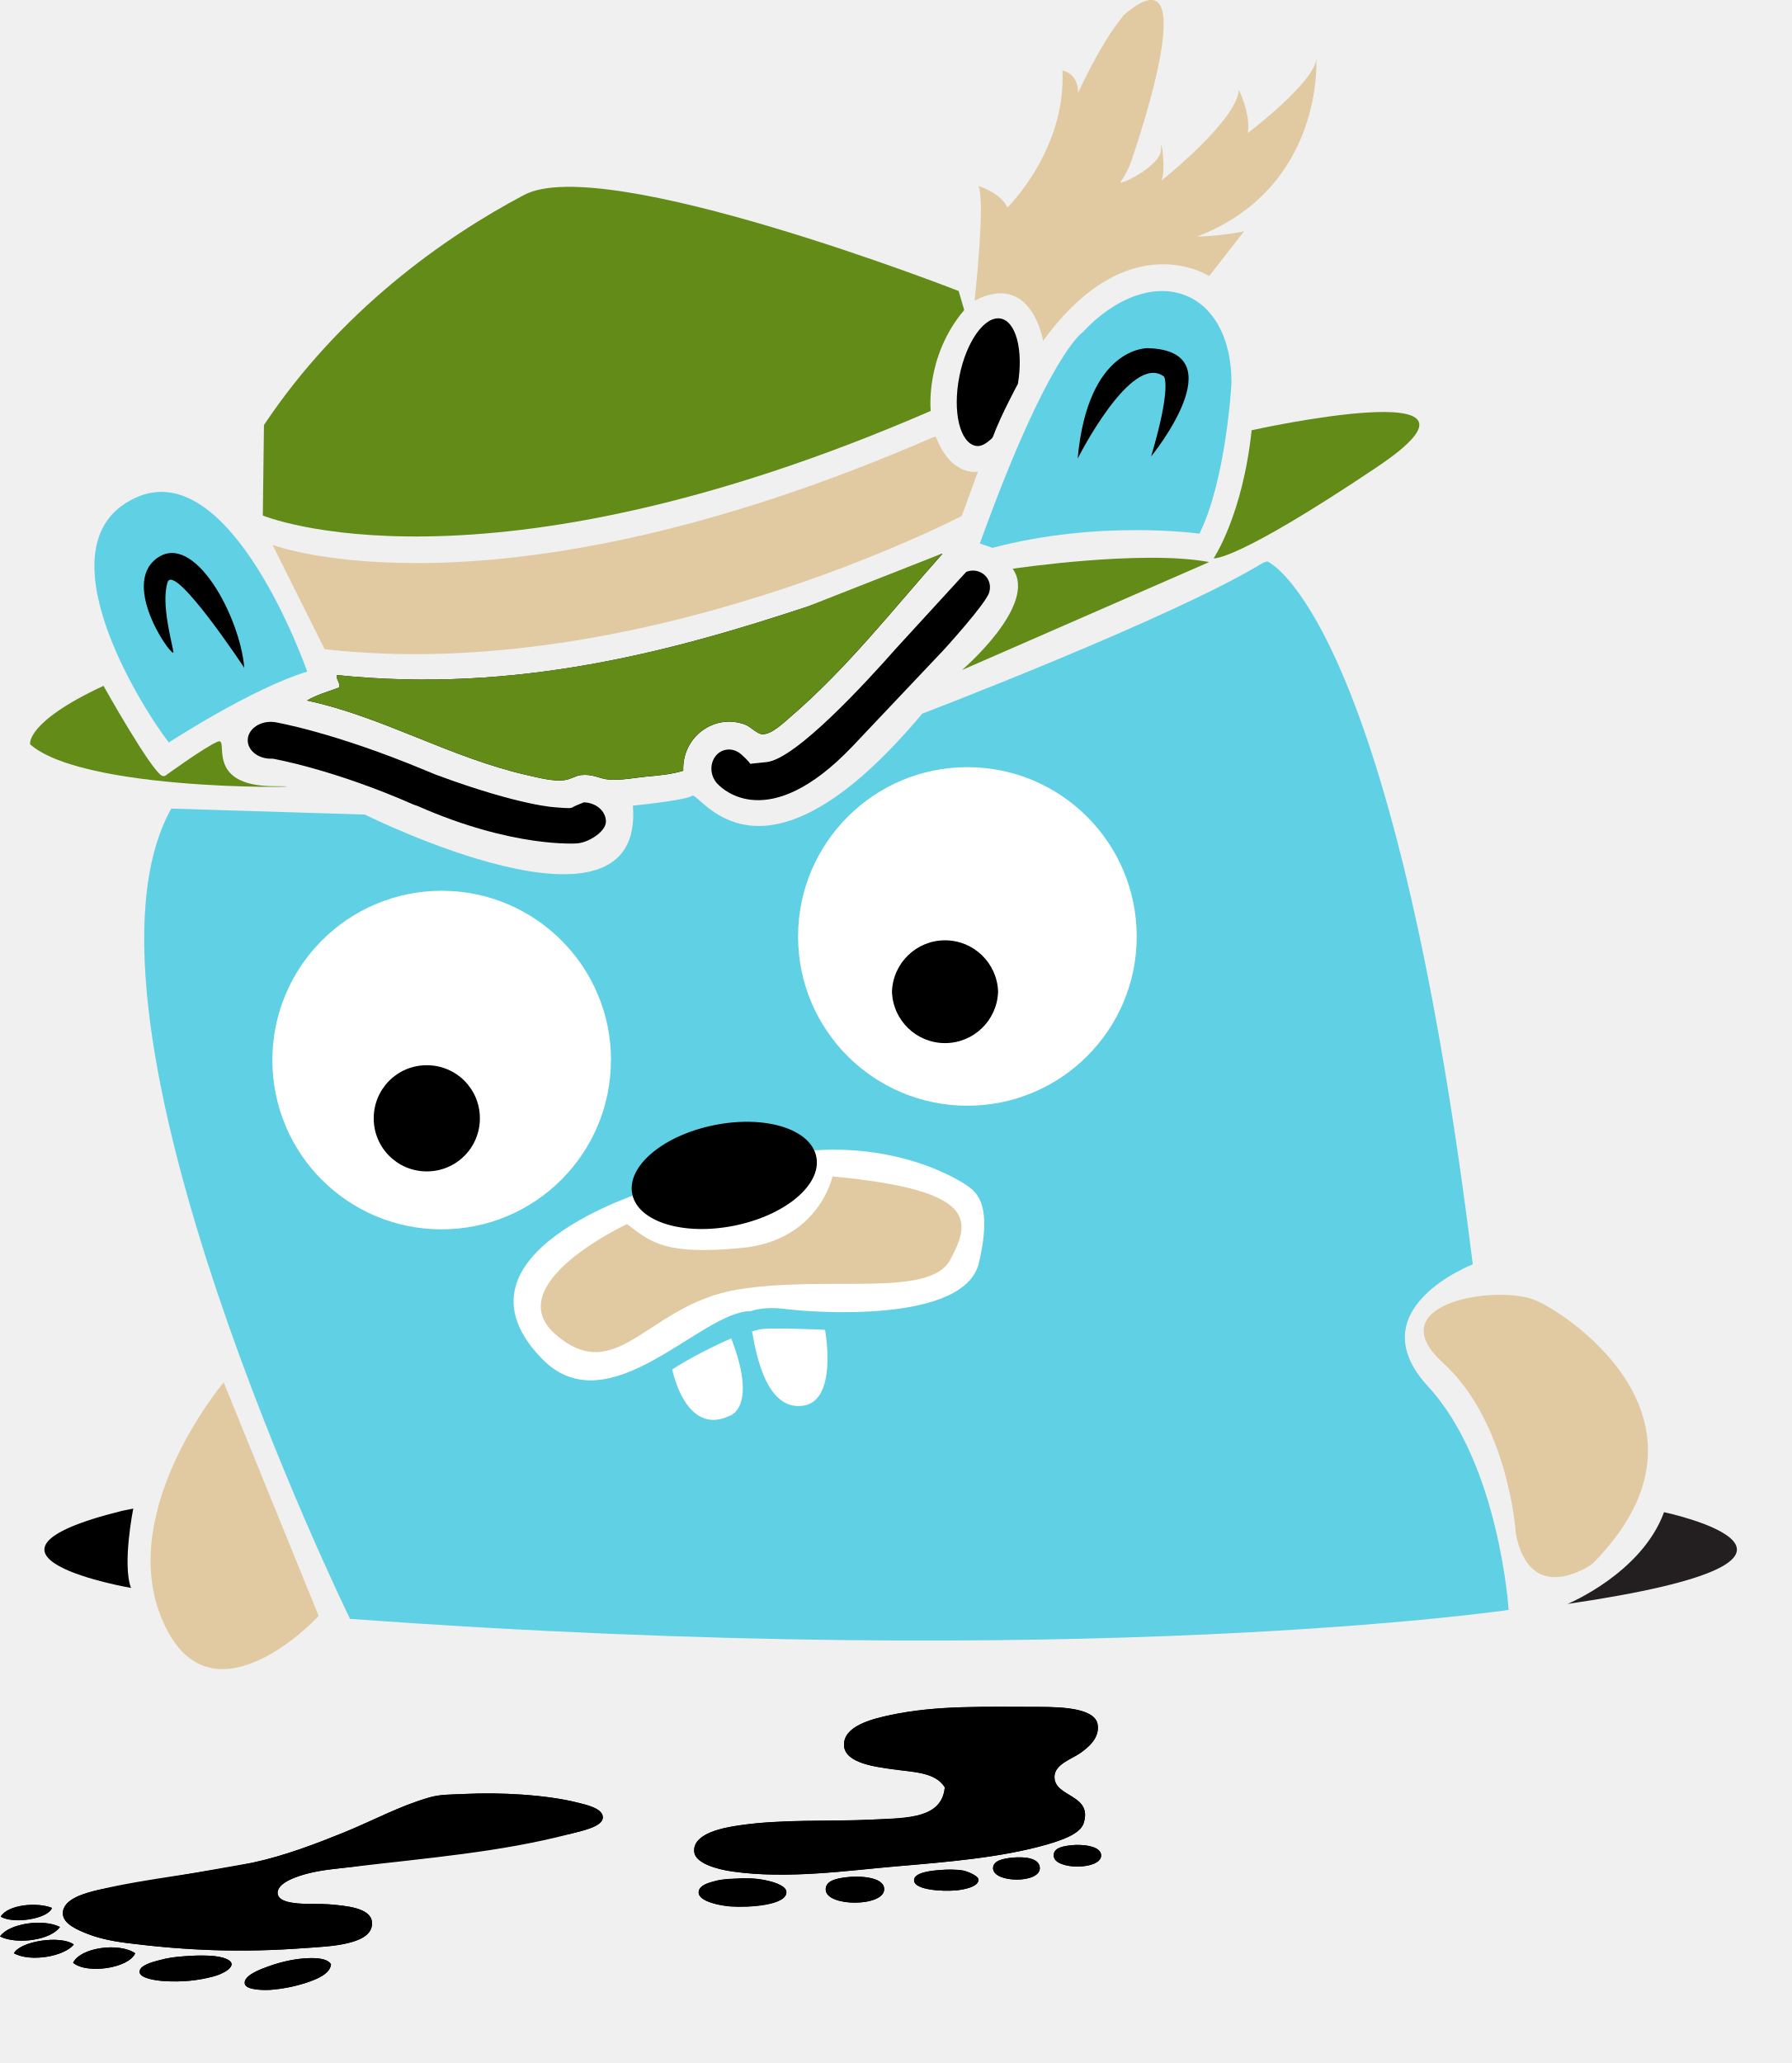
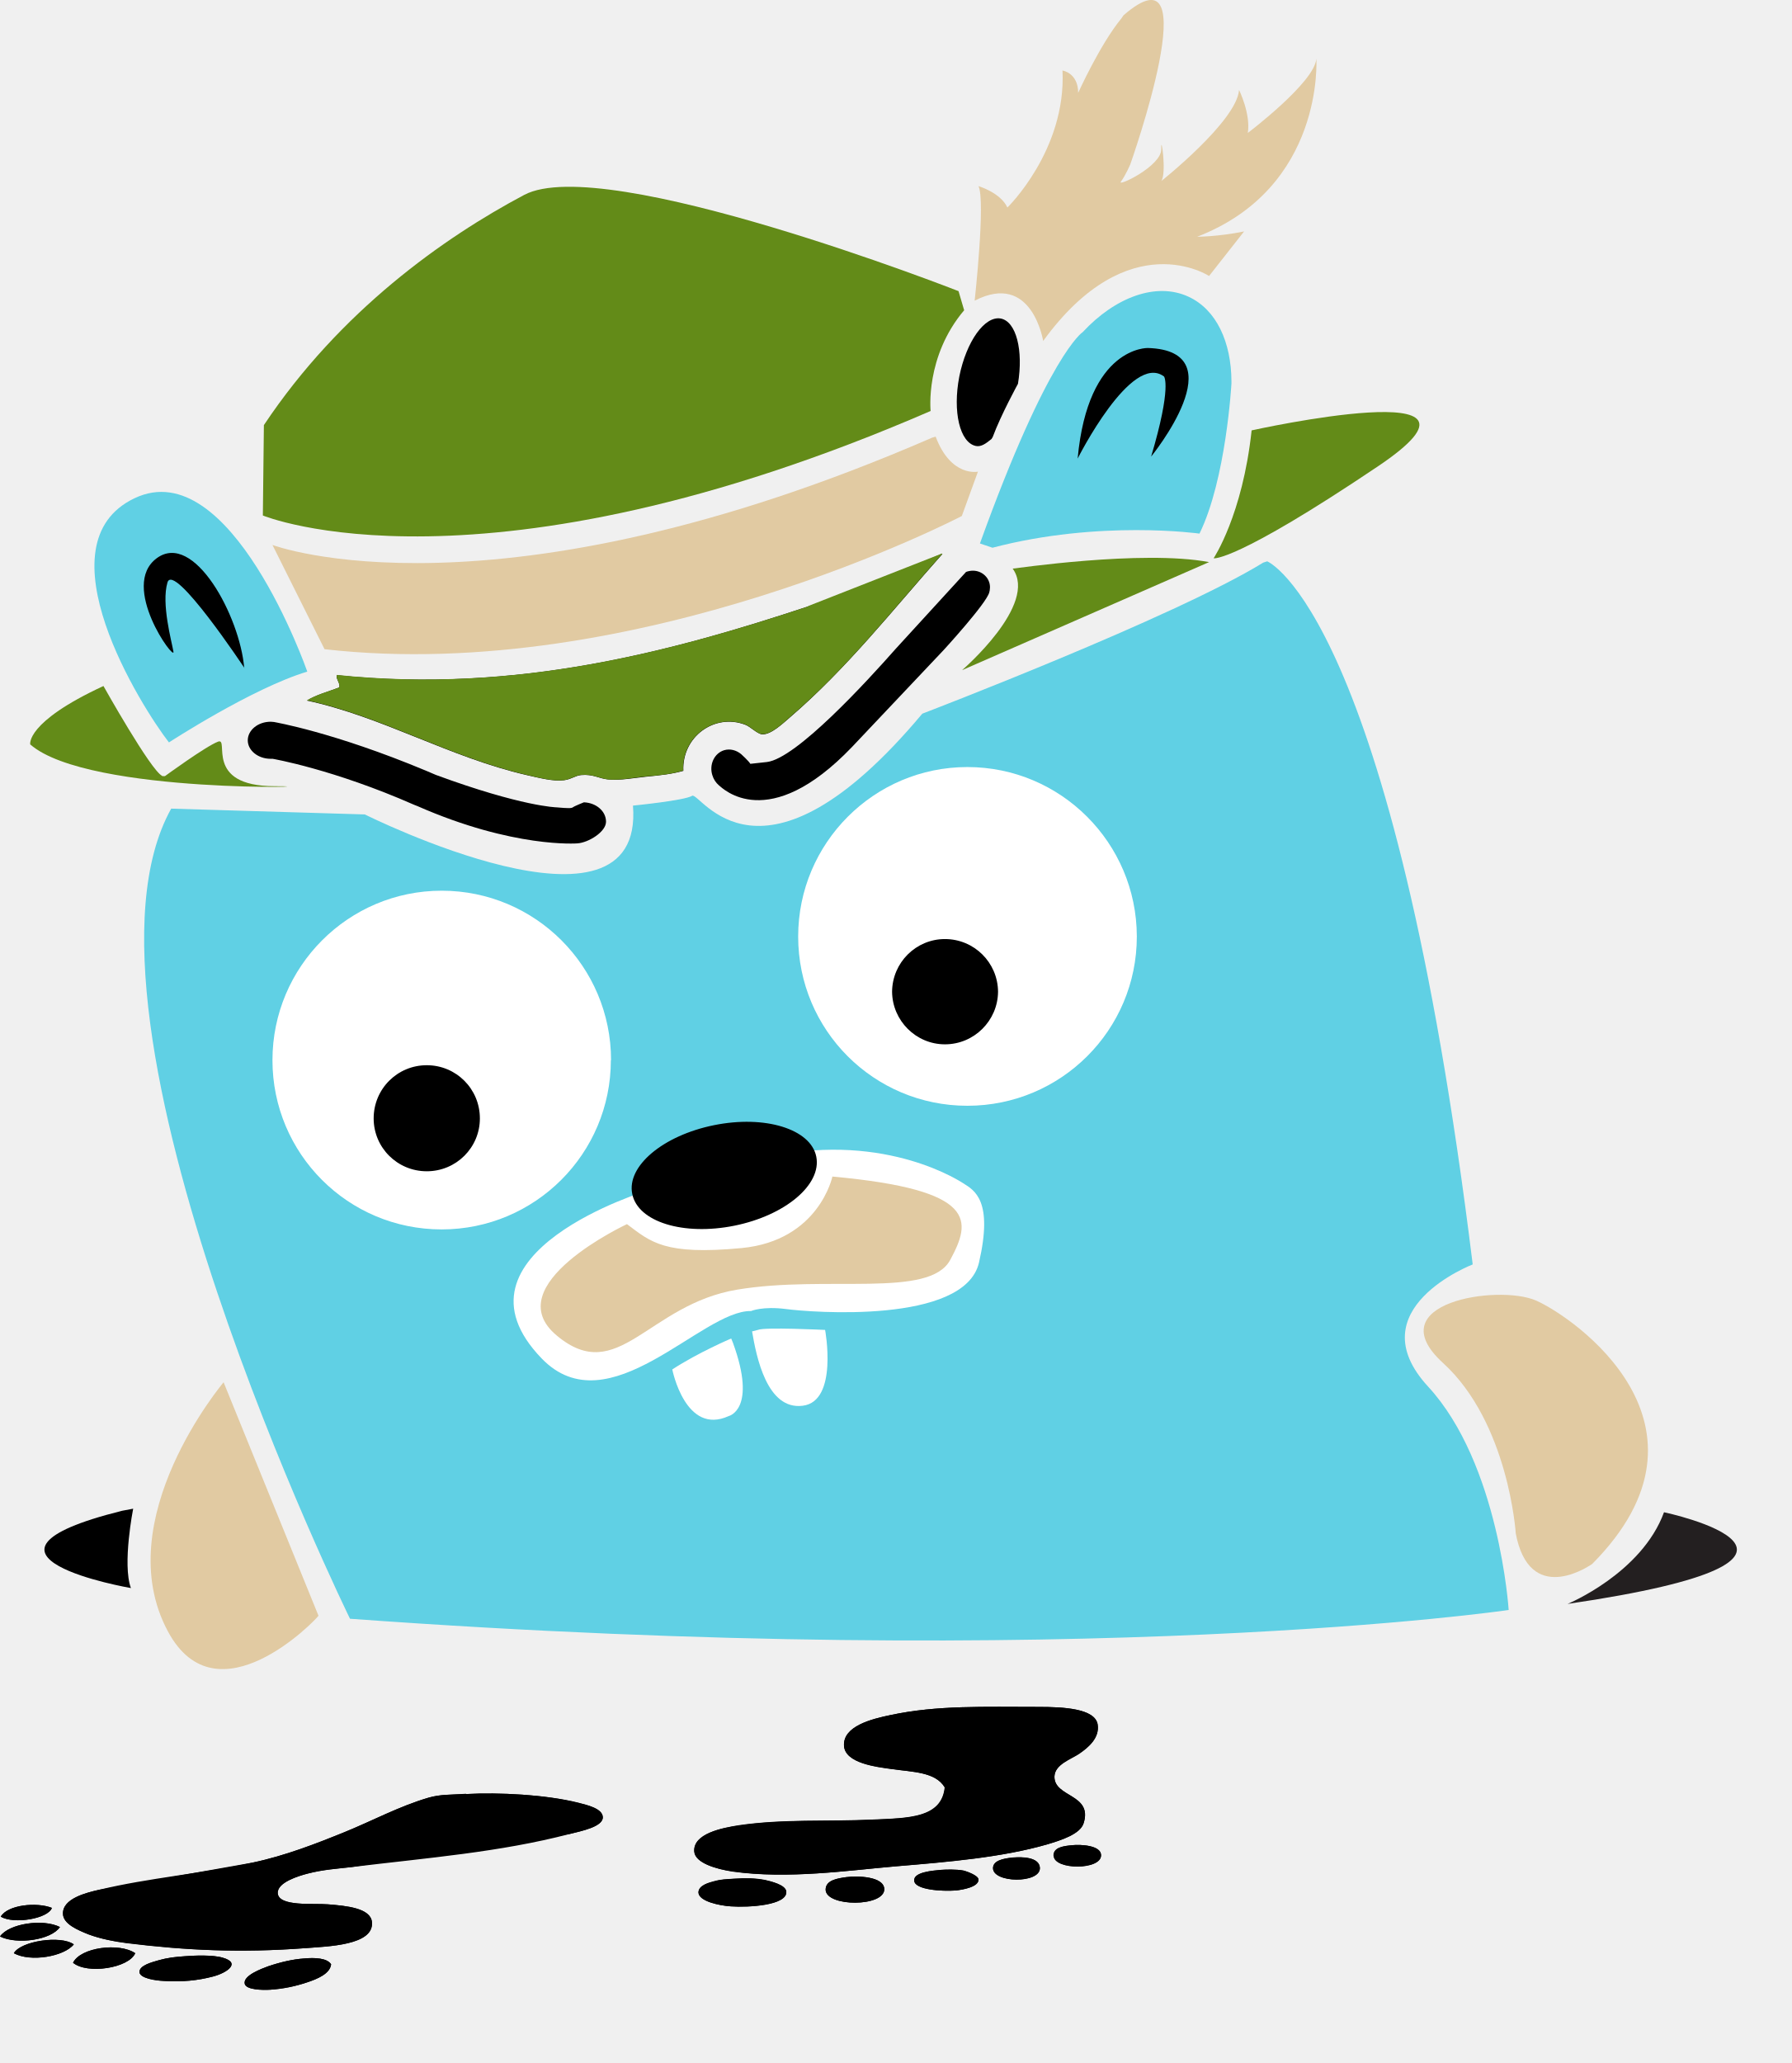
- <svg xmlns="http://www.w3.org/2000/svg" width="33" height="38" stroke="none" stroke-linecap="round" stroke-linejoin="round" fill="#fff" fill-rule="evenodd">
-   <path d="M23.347 10.34s2.305.933 3.786 12.949c0 0-2.138.823-.823 2.25s1.484 4.115 1.484 4.115-7.792 1.152-21.345.165c0 0-5.432-11.084-3.294-14.925l3.567.11s5.158 2.579 4.938-.164c0 0 .95-.094 1.093-.181s1.254 2.046 4.237-1.513c0 0 4.64-1.773 6.283-2.782zM5.659 12.368S4.256 8.335 2.481 9.176s.129 3.856.629 4.501c0 0 1.532-.999 2.549-1.306z" fill="#60d0e4" fill-rule="nonzero" />
-   <path d="M17.406 32.923c-.175-.284-.583-.278-.983-.336-.262-.039-.857-.103-.873-.431-.022-.358.505-.49.862-.566.854-.18 1.705-.148 2.733-.148.441 0 1.028.028 1.077.323.04.248-.169.425-.337.538-.149.101-.449.196-.458.418-.015.392.707.321.538.861-.062.2-.409.314-.673.393-.838.24-1.822.322-2.787.404-.873.074-1.989.241-3.016.094-.294-.044-.682-.154-.7-.363-.029-.335.524-.441.821-.485.823-.12 1.594-.067 2.49-.107.625-.028 1.252-.022 1.306-.592zm-8.818.121c.606-.029 1.457.009 2.059.162.158.04.457.105.458.269.001.176-.395.251-.619.31-1.28.332-2.592.436-4.012.605-.258.031-.526.049-.808.121-.164.042-.566.162-.552.363.018.249.661.181.929.202.345.027.781.069.808.323.045.434-.811.453-1.238.484-1.178.088-2.191.044-3.285-.094-.213-.027-.48-.077-.7-.161-.196-.076-.466-.189-.471-.377-.009-.28.43-.386.673-.444.903-.214 1.888-.296 2.827-.498.597-.128 1.184-.356 1.669-.552.53-.214 1.031-.49 1.575-.646.218-.062.393-.053.686-.067zm11.174.943c.141-.014.523.002.525.188.003.273-.859.272-.873.013-.01-.162.19-.185.35-.202zm-1.104.229c.183-.017.49-.007.498.188.013.295-.873.283-.862 0 .006-.128.172-.171.363-.188zm-1.319.228c.081-.006.275-.015.417.013.052.011.263.088.269.162.012.139-.282.191-.417.202-.267.022-.748-.011-.768-.175s.342-.19.498-.202zm-1.75.135c.212-.028.693-.018.7.215.011.333-1.069.335-1.077.013-.004-.173.213-.207.377-.229zm-2.046.024c.179-.012.359-.012.552.027.094.019.383.086.393.215.014.248-.685.292-1.025.269-.206-.013-.591-.093-.592-.256-.001-.137.208-.184.269-.202.147-.043.229-.044.404-.054zm-12.587.539c-.064.196-.703.305-.943.161.125-.218.662-.274.943-.161zm.148.352c-.164.243-.795.331-1.104.175.166-.241.794-.332 1.104-.175zm.256.323c-.176.221-.796.33-1.104.162.123-.226.861-.338 1.104-.162zm1.131.162c-.114.272-.883.392-1.144.175.138-.286.852-.378 1.144-.175zm.915.054c.172-.014.516-.028.7.027.34.101.072.284-.188.35-.268.07-.56.104-.902.081-.161-.011-.432-.054-.444-.161-.015-.128.246-.191.337-.216.196-.055.321-.067.498-.081zm2.693.148c-.015.171-.244.269-.444.337a2.843 2.843 0 0 1-.673.135c-.149.009-.445-.001-.471-.108-.039-.159.32-.284.431-.323.23-.083.455-.131.659-.148s.424-.009.498.107zm11.254-25.982c.015.003.007.013 0 .013-.901 1.011-1.743 2.095-2.8 3.002-.122.105-.345.321-.512.31-.094-.006-.213-.138-.309-.175-.567-.217-1.169.224-1.144.848-.209.064-.435.087-.673.107-.226.022-.489.077-.713.054-.166-.017-.274-.104-.498-.081-.103.011-.184.078-.31.094-.196.025-.458-.042-.686-.094-1.431-.327-2.651-1.073-4.052-1.373.173-.105.391-.165.592-.24.035-.065-.07-.17-.04-.229 3.315.345 6.205-.446 8.683-1.266.859-.284 1.696-.643 2.465-.969z" fill="#000" />
-   <path d="M14.889 11.168c-2.478.82-5.368 1.611-8.683 1.266-.029.059.075.164.04.229-.201.077-.419.137-.592.24 1.401.3 2.621 1.044 4.052 1.373.227.052.493.119.687.094.125-.016.206-.084.31-.094.224-.023.332.064.498.081.225.023.487-.035.713-.054.238-.02.464-.044.673-.107-.025-.625.575-1.065 1.144-.848.097.037.215.169.309.175.166.011.389-.204.512-.31 1.057-.908 1.899-1.991 2.8-3.002.007 0 .015-.011 0-.013l-2.465.969z" fill="#638b18" />
-   <path d="M16.101 33.515c-.896.041-1.668-.012-2.49.108-.3.044-.851.15-.821.485.018.209.406.322.7.363 1.026.147 2.143-.02 3.015-.094.964-.082 1.949-.162 2.787-.404.262-.076.611-.19.673-.393.169-.541-.553-.469-.538-.861.008-.219.309-.316.458-.418.168-.113.377-.291.337-.538-.048-.295-.636-.323-1.077-.323-1.025 0-1.879-.032-2.733.148-.357.075-.881.208-.862.566.018.328.611.392.873.431.4.058.807.052.983.336-.053.57-.681.564-1.306.592zm-8.198-.404c-.544.156-1.046.432-1.575.646-.485.196-1.073.424-1.669.552l-2.827.498c-.243.058-.682.164-.673.444.006.188.275.301.471.377.218.084.486.135.7.161 1.094.139 2.106.183 3.285.094.428-.032 1.284-.051 1.238-.484-.026-.255-.463-.296-.808-.323-.268-.021-.911.046-.929-.202-.014-.202.388-.321.552-.364.282-.072.55-.09.808-.121l4.012-.605c.225-.059.62-.134.619-.31-.001-.165-.3-.23-.458-.269-.602-.152-1.454-.191-2.06-.162-.294.014-.47.005-.686.067zm11.51 1.077c.016.259.878.262.873-.013-.002-.187-.385-.203-.525-.188-.16.017-.36.04-.35.202zm-1.117.218c-.014.283.873.295.862 0-.009-.195-.315-.205-.498-.188-.192.017-.357.061-.363.188zm-1.454.24c.019.164.501.197.767.175.135-.011.429-.066.417-.202-.006-.073-.217-.151-.269-.161-.142-.029-.336-.022-.417-.014-.156.011-.517.041-.498.202zm-1.629.162c.008.321 1.087.32 1.077-.014-.007-.233-.489-.243-.7-.215-.164.022-.381.055-.378.229zm-2.073-.148c-.062.018-.271.065-.269.202.002.162.386.24.592.256.339.023 1.037-.022 1.025-.269-.007-.13-.297-.196-.393-.215-.193-.039-.372-.039-.552-.027-.174.012-.256.011-.404.054zm-13.125.646c.24.143.878.037.943-.162-.281-.112-.817-.057-.943.162zM0 35.669c.309.156.94.068 1.104-.175-.31-.157-.938-.065-1.104.175zm.256.31c.305.168.928.059 1.104-.162-.243-.175-.981-.064-1.104.162zm1.09.175c.261.217 1.03.097 1.144-.175-.292-.202-1.007-.109-1.144.175zm1.562-.041c-.091.025-.349.088-.336.215.012.108.283.153.444.162.343.023.633-.01.902-.081.261-.069.529-.249.188-.35-.184-.054-.528-.04-.7-.027-.177.014-.3.025-.498.081zm2.693-.04c-.205.015-.43.065-.66.148-.109.04-.47.164-.431.323.026.109.322.117.471.108a2.856 2.856 0 0 0 .673-.134c.2-.066.429-.166.444-.337-.074-.116-.298-.122-.498-.107z" fill="#000" />
-   <g fill-rule="nonzero">
-     <path d="M17.174 8.062c-8.093 3.512-12.153 1.975-12.153 1.975l.96 1.921c5.789.658 11.738-2.455 11.738-2.455l.298-.816s-.493.106-.777-.646z" fill="#e1caa2" />
-     <path d="M17.764 5.71l-.103-.35s-6.525-2.551-8.004-1.77-3.395 2.14-4.794 4.239l-.021 1.667s4.019 1.667 12.305-1.927c0 0-.11-1.002.618-1.859z" fill="#638b18" />
-     <path d="M18.265 8.084c-.098.086-.191.148-.288.129-.294-.058-.43-.629-.303-1.276s.469-1.125.763-1.069c.283.056.419.587.316 1.203 0 0-.313.575-.462.979z" fill="#000" />
-     <path d="M22.276 5.086s-1.484-.974-3.059 1.193c0 0-.206-1.287-1.262-.741 0 0 .206-1.852.069-2.113 0 0 .412.123.535.398 0 0 1.084-1.056 1.015-2.524 0 0 .288.041.288.411 0 0 .404-.893.799-1.374l.037-.053c1.591-1.385.123 2.744.123 2.744s-.086.205-.173.315.754-.28.743-.599.105.45 0 .589c0 0 1.391-1.101 1.433-1.677 0 0 .22.439.165.795 0 0 1.234-.933 1.262-1.372 0 0 .153 2.373-2.195 3.279 0 0 .384 0 .864-.096z" fill="#e1caa2" />
-     <path d="M23.059 7.925s4.952-1.097 2.318.672-3.018 1.687-3.018 1.687.535-.793.7-2.359zm-.782 2.428l-4.554 1.989s1.413-1.207.933-1.866c0 0 2.387-.356 3.622-.123z" fill="#638b18" />
-     <path d="M18.052 10.011c1.262-3.498 1.896-3.892 1.896-3.892.598-.644 1.351-.927 1.946-.655.515.236.791.834.793 1.557l-0.0.044s-.095 1.764-.589 2.765c0 0-1.838-.261-3.814.261z" fill="#60d0e4" />
-     <path d="M19.854 8.447s.988-1.965 1.59-1.511c0 0 .148.178-.237 1.472 0 0 1.593-1.946-.059-1.995-0.0 0-1.106-.039-1.294 2.035zM4.503 12.305s-1.3-1.967-1.418-1.575.079 1.085.109 1.274-.994-1.209-.307-1.719 1.536 1.072 1.614 2.02z" fill="#000" />
-     <path d="M2.987 14.294h.051s.754-.548.976-.634-.274.822 1.045.822-3.425.171-4.504-.771c0 0-.094-.407 1.352-1.078 0 0 .873 1.56 1.08 1.658z" fill="#638b18" />
-     <path d="M7.63 14.825c-1.492-.659-2.608-.851-2.608-.851l-.033.001c-.234 0-.425-.152-.425-.339s.19-.34.425-.34c.019 0 .039.001.058.003s1.095.183 2.799.895l.185.076c1.584.586 2.222.602 2.222.602.214.018.27.018.298-.003s.206-.09.206-.09c.225.006.406.162.406.354 0 .184-.316.386-.53.402 0 0-1.173.092-2.942-.69zm10.603-3.952a.293.293 0 0 0 .005-.058c0-.17-.14-.305-.314-.305-.043-0-.085.008-.124.025l-1.297 1.415c-.531.602-1.831 2.023-2.375 2.087l-.307.032c-.026-.051-.165-.174-.165-.174-.087-.077-.205-.11-.317-.076-.179.054-.275.262-.215.458a.404.404 0 0 0 .123.189c.058.05.9.911 2.449-.709l1.69-1.786s.785-.858.839-1.062z" fill="#000" />
-     <path d="M20.942 17.251c0 1.72-1.396 3.116-3.12 3.116s-3.119-1.396-3.119-3.116 1.396-3.12 3.119-3.12 3.119 1.395 3.12 3.118zm-9.687 2.277c0 1.72-1.396 3.116-3.12 3.116S5.018 21.251 5.018 19.528s1.396-3.12 3.119-3.12a3.12 3.12 0 0 1 3.12 3.12zm2.6 4.995c.082.466.274 1.454.933 1.371s.412-1.399.412-1.399-1.125-.054-1.235 0zm-.384.13s-.604.258-1.086.572c0 0 .24 1.227 1.041.861 0 0 .527-.116.077-1.35zm-1.533-2.726s-3.84 1.156-1.956 3.098c1.235 1.273 2.944-.894 3.856-.874 0 0 .209-.095.646-.038s3.286.285 3.552-.855-.076-1.33-.285-1.462-1.709-1.025-3.951-.399z" />
-     <path d="M6.885 20.599c0-.542.436-.978.978-.978s.978.436.978.978-.436.978-.978.978-.978-.436-.978-.978zm9.548-2.332a.978.978 0 0 1 1.955 0 .978.978 0 0 1-1.955 0zm-4.785 3.727c-.104-.513.569-1.079 1.508-1.269s1.779.069 1.883.582-.569 1.079-1.508 1.269-1.779-.069-1.883-.582z" fill="#000" />
-     <path d="M11.55 22.548s-2.414 1.125-1.287 2.057 1.673-.576 3.319-.85 3.539.165 3.923-.549.523-1.287-2.168-1.536c0 0-.246 1.18-1.673 1.317s-1.673-.11-2.112-.439z" fill="#e1caa2" />
-     <path d="M30.657 27.854s3.986.845-1.777 1.69c0 0 1.365-.563 1.777-1.69z" fill="#231f20" />
-     <path d="M27.927 28.244s-.13-2.036-1.343-3.141 1.018-1.452 1.712-1.149 3.575 2.297 1.04 4.853c0 0-1.083.78-1.387-.455z" fill="#e1caa2" />
-     <path d="M2.455 27.788s-.206 1.029-.041 1.461c0 0-3.478-.597-.165-1.42z" fill="#000" />
-     <path d="M4.121 25.463s-2.135 2.526-1.029 4.588c.905 1.687 2.737-.226 2.778-.288z" fill="#e1caa2" />
+ <svg xmlns="http://www.w3.org/2000/svg" width="27.789" height="32" viewBox="0 0 27.789 32" version="1.1">
+   <g id="surface1">
+     <path style=" stroke:none;fill-rule:nonzero;fill:rgb(37.647%,81.569%,89.412%);fill-opacity:1;" d="M 19.66 8.707 C 19.66 8.707 21.602 9.492 22.848 19.613 C 22.848 19.613 21.047 20.305 22.156 21.508 C 23.262 22.707 23.406 24.973 23.406 24.973 C 23.406 24.973 16.844 25.941 5.43 25.109 C 5.43 25.109 0.855 15.777 2.656 12.543 L 5.66 12.633 C 5.66 12.633 10.004 14.805 9.82 12.496 C 9.82 12.496 10.617 12.418 10.738 12.344 C 10.859 12.27 11.797 14.066 14.309 11.07 C 14.309 11.07 18.215 9.578 19.598 8.727 Z M 4.766 10.414 C 4.766 10.414 3.582 7.02 2.09 7.727 C 0.594 8.434 2.199 10.973 2.621 11.516 C 2.621 11.516 3.91 10.676 4.766 10.418 Z M 4.766 10.414 " />
+     <path style=" stroke:none;fill-rule:evenodd;fill:rgb(0%,0%,0%);fill-opacity:1;" d="M 14.656 27.723 C 14.512 27.484 14.168 27.488 13.832 27.441 C 13.609 27.41 13.109 27.355 13.094 27.078 C 13.078 26.777 13.52 26.664 13.82 26.602 C 14.539 26.449 15.258 26.477 16.121 26.477 C 16.492 26.477 16.988 26.5 17.031 26.75 C 17.062 26.957 16.887 27.105 16.746 27.203 C 16.621 27.289 16.367 27.367 16.359 27.555 C 16.348 27.883 16.957 27.824 16.812 28.281 C 16.762 28.449 16.469 28.543 16.246 28.609 C 15.543 28.812 14.711 28.883 13.902 28.949 C 13.164 29.012 12.227 29.152 11.363 29.031 C 11.113 28.992 10.789 28.898 10.773 28.723 C 10.746 28.441 11.211 28.352 11.465 28.316 C 12.156 28.215 12.805 28.258 13.562 28.227 C 14.086 28.199 14.617 28.207 14.66 27.727 Z M 7.234 27.828 C 7.742 27.801 8.461 27.836 8.969 27.961 C 9.098 27.996 9.352 28.051 9.352 28.188 C 9.352 28.336 9.02 28.402 8.832 28.449 C 7.754 28.73 6.648 28.816 5.453 28.961 C 5.234 28.984 5.008 29 4.773 29.062 C 4.633 29.098 4.297 29.199 4.309 29.367 C 4.324 29.578 4.863 29.52 5.09 29.539 C 5.379 29.562 5.746 29.598 5.77 29.809 C 5.809 30.176 5.086 30.191 4.727 30.219 C 3.734 30.293 2.883 30.254 1.961 30.137 C 1.781 30.117 1.559 30.074 1.371 30.004 C 1.207 29.938 0.98 29.844 0.977 29.684 C 0.969 29.449 1.336 29.359 1.543 29.312 C 2.301 29.129 3.133 29.062 3.922 28.891 C 4.426 28.785 4.918 28.59 5.328 28.426 C 5.773 28.246 6.195 28.016 6.652 27.883 C 6.836 27.832 6.984 27.84 7.23 27.824 Z M 16.641 28.621 C 16.762 28.609 17.082 28.621 17.082 28.777 C 17.086 29.008 16.359 29.008 16.348 28.789 C 16.34 28.652 16.508 28.633 16.645 28.621 Z M 15.711 28.812 C 15.867 28.797 16.125 28.809 16.133 28.973 C 16.145 29.219 15.398 29.211 15.406 28.973 C 15.41 28.863 15.551 28.828 15.711 28.812 Z M 14.602 29.004 C 14.668 29 14.832 28.992 14.953 29.016 C 14.996 29.027 15.176 29.09 15.18 29.152 C 15.188 29.27 14.941 29.312 14.828 29.324 C 14.605 29.34 14.199 29.312 14.184 29.176 C 14.164 29.039 14.469 29.016 14.602 29.004 Z M 13.129 29.117 C 13.305 29.094 13.711 29.105 13.719 29.301 C 13.727 29.582 12.816 29.582 12.809 29.312 C 12.809 29.164 12.988 29.137 13.129 29.117 Z M 11.406 29.141 C 11.555 29.129 11.707 29.129 11.871 29.16 C 11.949 29.18 12.191 29.234 12.199 29.344 C 12.211 29.551 11.625 29.59 11.336 29.57 C 11.164 29.559 10.84 29.492 10.836 29.355 C 10.836 29.238 11.012 29.199 11.062 29.184 C 11.188 29.148 11.258 29.148 11.402 29.141 Z M 0.805 29.594 C 0.75 29.758 0.215 29.852 0.012 29.73 C 0.117 29.547 0.566 29.5 0.805 29.594 Z M 0.93 29.891 C 0.793 30.094 0.262 30.168 0 30.039 C 0.141 29.836 0.668 29.758 0.93 29.891 Z M 1.145 30.16 C 0.996 30.348 0.473 30.441 0.215 30.297 C 0.32 30.109 0.941 30.012 1.145 30.16 Z M 2.098 30.297 C 2 30.527 1.355 30.629 1.133 30.445 C 1.25 30.203 1.852 30.129 2.098 30.297 Z M 2.867 30.344 C 3.012 30.332 3.301 30.32 3.457 30.367 C 3.742 30.449 3.52 30.605 3.297 30.66 C 3.074 30.719 2.828 30.746 2.539 30.727 C 2.402 30.719 2.176 30.684 2.164 30.594 C 2.152 30.484 2.371 30.434 2.449 30.41 C 2.613 30.363 2.719 30.355 2.867 30.344 Z M 5.137 30.469 C 5.121 30.613 4.93 30.695 4.762 30.75 C 4.578 30.812 4.387 30.852 4.195 30.863 C 4.07 30.871 3.82 30.863 3.797 30.773 C 3.766 30.641 4.066 30.535 4.16 30.5 C 4.355 30.434 4.543 30.391 4.715 30.379 C 4.887 30.363 5.074 30.371 5.137 30.469 Z M 14.613 8.59 C 14.625 8.59 14.617 8.602 14.613 8.602 C 13.855 9.453 13.145 10.363 12.254 11.129 C 12.152 11.215 11.965 11.398 11.824 11.391 C 11.746 11.383 11.645 11.273 11.562 11.242 C 11.086 11.059 10.578 11.43 10.602 11.957 C 10.422 12.008 10.234 12.027 10.031 12.047 C 9.844 12.066 9.621 12.109 9.434 12.09 C 9.293 12.078 9.203 12.004 9.012 12.023 C 8.926 12.031 8.859 12.09 8.75 12.102 C 8.586 12.125 8.367 12.066 8.172 12.023 C 6.969 11.746 5.941 11.121 4.762 10.867 C 4.906 10.777 5.09 10.73 5.262 10.664 C 5.289 10.609 5.203 10.523 5.227 10.473 C 8.02 10.762 10.453 10.098 12.539 9.406 C 13.262 9.168 13.969 8.867 14.613 8.59 Z M 14.613 8.59 " />
+     <path style=" stroke:none;fill-rule:evenodd;fill:rgb(38.824%,54.51%,9.412%);fill-opacity:1;" d="M 12.539 9.406 C 10.453 10.094 8.02 10.762 5.227 10.469 C 5.203 10.52 5.289 10.609 5.262 10.664 C 5.09 10.727 4.906 10.777 4.762 10.863 C 5.941 11.117 6.969 11.742 8.172 12.02 C 8.363 12.066 8.59 12.121 8.75 12.102 C 8.855 12.086 8.926 12.031 9.012 12.02 C 9.203 12.004 9.293 12.074 9.434 12.09 C 9.621 12.109 9.844 12.059 10.031 12.043 C 10.234 12.027 10.422 12.008 10.598 11.953 C 10.578 11.426 11.082 11.059 11.562 11.238 C 11.645 11.27 11.746 11.383 11.824 11.387 C 11.965 11.395 12.152 11.215 12.254 11.125 C 13.145 10.363 13.855 9.449 14.613 8.598 C 14.617 8.598 14.625 8.59 14.613 8.586 L 12.535 9.402 Z M 12.539 9.406 " />
+     <path style=" stroke:none;fill-rule:evenodd;fill:rgb(0%,0%,0%);fill-opacity:1;" d="M 13.559 28.223 C 12.805 28.258 12.152 28.211 11.461 28.312 C 11.207 28.352 10.746 28.441 10.77 28.723 C 10.785 28.898 11.113 28.992 11.359 29.027 C 12.223 29.152 13.164 29.012 13.898 28.949 C 14.711 28.879 15.539 28.812 16.246 28.609 C 16.465 28.543 16.758 28.449 16.812 28.277 C 16.953 27.82 16.348 27.883 16.359 27.551 C 16.367 27.367 16.617 27.285 16.742 27.199 C 16.887 27.105 17.062 26.957 17.027 26.746 C 16.988 26.5 16.492 26.477 16.121 26.477 C 15.258 26.477 14.539 26.449 13.82 26.602 C 13.52 26.664 13.078 26.773 13.094 27.078 C 13.109 27.352 13.609 27.406 13.828 27.438 C 14.164 27.488 14.508 27.484 14.656 27.723 C 14.609 28.203 14.082 28.199 13.555 28.223 Z M 6.656 27.883 C 6.195 28.016 5.773 28.246 5.328 28.426 C 4.918 28.594 4.426 28.785 3.922 28.891 L 1.543 29.312 C 1.336 29.359 0.969 29.449 0.977 29.688 C 0.98 29.844 1.207 29.938 1.371 30.004 C 1.555 30.074 1.781 30.117 1.961 30.141 C 2.883 30.254 3.734 30.293 4.727 30.219 C 5.086 30.191 5.809 30.176 5.77 29.812 C 5.746 29.598 5.379 29.562 5.09 29.539 C 4.863 29.52 4.324 29.578 4.309 29.367 C 4.297 29.199 4.633 29.098 4.773 29.062 C 5.012 29 5.234 28.988 5.453 28.961 L 8.832 28.449 C 9.02 28.402 9.352 28.336 9.352 28.191 C 9.352 28.051 9.102 27.996 8.969 27.965 C 8.461 27.836 7.742 27.801 7.234 27.828 C 6.984 27.84 6.836 27.832 6.656 27.883 Z M 16.348 28.789 C 16.359 29.008 17.086 29.012 17.082 28.777 C 17.082 28.621 16.758 28.609 16.641 28.621 C 16.504 28.633 16.336 28.652 16.344 28.789 Z M 15.406 28.973 C 15.395 29.211 16.141 29.223 16.133 28.973 C 16.125 28.809 15.867 28.801 15.711 28.816 C 15.551 28.828 15.41 28.867 15.406 28.973 Z M 14.184 29.176 C 14.199 29.312 14.602 29.34 14.828 29.324 C 14.941 29.312 15.188 29.266 15.18 29.152 C 15.176 29.09 14.996 29.027 14.953 29.016 C 14.832 28.992 14.668 29 14.602 29.004 C 14.469 29.016 14.164 29.039 14.184 29.176 Z M 12.809 29.312 C 12.816 29.582 13.727 29.582 13.719 29.301 C 13.711 29.105 13.305 29.094 13.129 29.117 C 12.988 29.137 12.809 29.164 12.809 29.312 Z M 11.062 29.188 C 11.012 29.203 10.836 29.242 10.836 29.355 C 10.84 29.492 11.164 29.559 11.336 29.57 C 11.621 29.59 12.211 29.555 12.199 29.344 C 12.195 29.234 11.949 29.18 11.867 29.164 C 11.707 29.133 11.555 29.133 11.402 29.141 C 11.258 29.152 11.188 29.152 11.062 29.188 Z M 0.012 29.73 C 0.215 29.852 0.75 29.762 0.805 29.594 C 0.57 29.5 0.117 29.547 0.012 29.73 Z M 0 30.035 C 0.262 30.168 0.793 30.094 0.93 29.891 C 0.668 29.758 0.141 29.836 0 30.035 Z M 0.215 30.297 C 0.473 30.438 0.996 30.348 1.145 30.16 C 0.941 30.016 0.32 30.109 0.215 30.297 Z M 1.133 30.445 C 1.355 30.629 2 30.527 2.098 30.297 C 1.852 30.129 1.25 30.207 1.133 30.445 Z M 2.449 30.41 C 2.371 30.434 2.156 30.484 2.164 30.594 C 2.176 30.684 2.402 30.723 2.539 30.727 C 2.828 30.746 3.074 30.719 3.301 30.66 C 3.52 30.602 3.746 30.449 3.457 30.367 C 3.305 30.32 3.012 30.332 2.867 30.344 C 2.719 30.355 2.617 30.363 2.449 30.41 Z M 4.715 30.379 C 4.543 30.391 4.355 30.434 4.16 30.5 C 4.07 30.535 3.766 30.641 3.797 30.773 C 3.82 30.867 4.07 30.871 4.195 30.863 C 4.387 30.848 4.578 30.812 4.762 30.75 C 4.93 30.695 5.121 30.613 5.137 30.469 C 5.074 30.371 4.883 30.363 4.715 30.379 Z M 4.715 30.379 " />
+     <path style=" stroke:none;fill-rule:nonzero;fill:rgb(88.235%,79.216%,63.529%);fill-opacity:1;" d="M 14.461 6.789 C 7.648 9.746 4.227 8.453 4.227 8.453 L 5.035 10.07 C 9.91 10.625 14.922 8.004 14.922 8.004 L 15.172 7.316 C 15.172 7.316 14.754 7.406 14.516 6.773 Z M 14.461 6.789 " />
+     <path style=" stroke:none;fill-rule:nonzero;fill:rgb(38.824%,54.51%,9.412%);fill-opacity:1;" d="M 14.957 4.809 L 14.871 4.516 C 14.871 4.516 9.379 2.363 8.133 3.023 C 6.887 3.684 5.273 4.824 4.094 6.594 L 4.078 7.996 C 4.078 7.996 7.461 9.398 14.438 6.375 C 14.438 6.375 14.348 5.531 14.961 4.809 Z M 14.957 4.809 " />
+     <path style=" stroke:none;fill-rule:nonzero;fill:rgb(0%,0%,0%);fill-opacity:1;" d="M 15.383 6.809 C 15.297 6.879 15.223 6.934 15.141 6.918 C 14.891 6.867 14.777 6.387 14.883 5.84 C 14.992 5.297 15.277 4.895 15.527 4.941 C 15.766 4.988 15.879 5.434 15.793 5.953 C 15.793 5.953 15.527 6.438 15.402 6.777 Z M 15.383 6.809 " />
+     <path style=" stroke:none;fill-rule:nonzero;fill:rgb(88.235%,79.216%,63.529%);fill-opacity:1;" d="M 18.758 4.281 C 18.758 4.281 17.512 3.461 16.184 5.289 C 16.184 5.289 16.012 4.203 15.121 4.664 C 15.121 4.664 15.293 3.105 15.18 2.887 C 15.18 2.887 15.523 2.988 15.629 3.219 C 15.629 3.219 16.543 2.332 16.484 1.094 C 16.484 1.094 16.727 1.129 16.727 1.441 C 16.727 1.441 17.066 0.688 17.398 0.285 L 17.43 0.238 C 18.77 -0.926 17.535 2.551 17.535 2.551 C 17.535 2.551 17.461 2.723 17.391 2.816 C 17.316 2.91 18.023 2.578 18.016 2.312 C 18.008 2.043 18.105 2.691 18.016 2.809 C 18.016 2.809 19.188 1.879 19.223 1.395 C 19.223 1.395 19.406 1.766 19.359 2.062 C 19.359 2.062 20.398 1.277 20.422 0.91 C 20.422 0.91 20.551 2.906 18.574 3.672 C 18.574 3.672 18.898 3.672 19.301 3.59 Z M 18.758 4.281 " />
+     <path style=" stroke:none;fill-rule:nonzero;fill:rgb(38.824%,54.51%,9.412%);fill-opacity:1;" d="M 19.418 6.676 C 19.418 6.676 23.59 5.75 21.371 7.238 C 19.152 8.73 18.828 8.66 18.828 8.66 C 18.828 8.66 19.277 7.992 19.418 6.676 Z M 18.758 8.719 L 14.926 10.395 C 14.926 10.395 16.113 9.375 15.711 8.82 C 15.711 8.824 17.719 8.523 18.758 8.719 Z M 18.758 8.719 " />
+     <path style=" stroke:none;fill-rule:nonzero;fill:rgb(37.647%,81.569%,89.412%);fill-opacity:1;" d="M 15.203 8.43 C 16.266 5.484 16.797 5.152 16.797 5.152 C 17.301 4.609 17.938 4.371 18.438 4.602 C 18.871 4.801 19.102 5.305 19.105 5.914 L 19.105 5.949 C 19.105 5.949 19.023 7.434 18.609 8.277 C 18.609 8.277 17.062 8.059 15.398 8.496 Z M 15.203 8.43 " />
+     <path style=" stroke:none;fill-rule:nonzero;fill:rgb(0%,0%,0%);fill-opacity:1;" d="M 16.719 7.113 C 16.719 7.113 17.551 5.457 18.059 5.84 C 18.059 5.84 18.184 5.992 17.859 7.082 C 17.859 7.082 19.199 5.441 17.809 5.398 C 17.809 5.398 16.879 5.367 16.719 7.113 Z M 3.793 10.363 C 3.793 10.363 2.695 8.707 2.598 9.035 C 2.5 9.367 2.664 9.949 2.691 10.109 C 2.715 10.27 1.852 9.09 2.43 8.66 C 3.008 8.23 3.723 9.562 3.789 10.363 Z M 3.793 10.363 " />
+     <path style=" stroke:none;fill-rule:nonzero;fill:rgb(38.824%,54.51%,9.412%);fill-opacity:1;" d="M 2.516 12.039 L 2.559 12.039 C 2.559 12.039 3.195 11.574 3.383 11.504 C 3.57 11.434 3.148 12.195 4.262 12.195 C 5.371 12.195 1.375 12.34 0.469 11.547 C 0.469 11.547 0.391 11.203 1.605 10.641 C 1.605 10.641 2.34 11.953 2.516 12.035 Z M 2.516 12.039 " />
+     <path style=" stroke:none;fill-rule:nonzero;fill:rgb(0%,0%,0%);fill-opacity:1;" d="M 6.426 12.484 C 5.168 11.93 4.23 11.77 4.23 11.77 L 4.199 11.77 C 4.004 11.77 3.844 11.641 3.844 11.484 C 3.844 11.324 4.004 11.195 4.199 11.195 C 4.219 11.195 4.234 11.199 4.25 11.199 C 4.266 11.203 5.172 11.355 6.605 11.953 L 6.762 12.02 C 8.098 12.512 8.633 12.523 8.633 12.523 C 8.816 12.539 8.863 12.539 8.887 12.523 C 8.91 12.504 9.059 12.445 9.059 12.445 C 9.25 12.453 9.402 12.582 9.402 12.746 C 9.402 12.902 9.133 13.07 8.957 13.082 C 8.957 13.082 7.969 13.16 6.477 12.504 Z M 15.355 9.156 C 15.355 9.141 15.359 9.125 15.359 9.109 C 15.359 8.965 15.238 8.852 15.094 8.852 C 15.059 8.852 15.023 8.859 14.988 8.871 L 13.898 10.062 C 13.449 10.57 12.355 11.766 11.898 11.82 L 11.641 11.848 C 11.617 11.805 11.5 11.699 11.5 11.699 C 11.426 11.637 11.328 11.609 11.234 11.637 C 11.082 11.684 11 11.859 11.051 12.023 C 11.07 12.086 11.105 12.141 11.156 12.184 C 11.207 12.223 11.914 12.949 13.219 11.586 L 14.641 10.082 C 14.641 10.082 15.305 9.359 15.348 9.188 Z M 15.355 9.156 " />
+     <path style=" stroke:none;fill-rule:nonzero;fill:rgb(100%,100%,100%);fill-opacity:1;" d="M 17.637 14.527 C 17.637 15.977 16.461 17.152 15.008 17.152 C 13.555 17.152 12.383 15.977 12.383 14.527 C 12.383 13.078 13.559 11.898 15.008 11.898 C 16.457 11.898 17.633 13.074 17.637 14.523 Z M 9.477 16.445 C 9.477 17.895 8.301 19.07 6.852 19.07 C 5.398 19.07 4.227 17.895 4.227 16.445 C 4.227 14.996 5.402 13.816 6.852 13.816 C 8.305 13.816 9.48 14.992 9.48 16.445 Z M 11.668 20.652 C 11.734 21.043 11.898 21.875 12.453 21.805 C 13.008 21.738 12.801 20.629 12.801 20.629 C 12.801 20.629 11.852 20.582 11.758 20.629 Z M 11.344 20.762 C 11.344 20.762 10.836 20.977 10.43 21.242 C 10.43 21.242 10.633 22.273 11.305 21.965 C 11.305 21.965 11.75 21.867 11.371 20.828 Z M 10.051 18.465 C 10.051 18.465 6.82 19.438 8.406 21.074 C 9.445 22.145 10.883 20.32 11.652 20.336 C 11.652 20.336 11.828 20.258 12.195 20.305 C 12.562 20.355 14.961 20.547 15.188 19.586 C 15.41 18.625 15.121 18.465 14.945 18.355 C 14.77 18.242 13.508 17.492 11.621 18.02 Z M 10.051 18.465 " />
+     <path style=" stroke:none;fill-rule:nonzero;fill:rgb(0%,0%,0%);fill-opacity:1;" d="M 5.797 17.348 C 5.797 16.891 6.164 16.523 6.621 16.523 C 7.078 16.523 7.445 16.891 7.445 17.348 C 7.445 17.801 7.078 18.168 6.621 18.168 C 6.164 18.168 5.797 17.801 5.797 17.348 Z M 13.84 15.383 C 13.844 14.93 14.211 14.566 14.66 14.566 C 15.113 14.566 15.48 14.93 15.484 15.383 C 15.48 15.832 15.113 16.199 14.66 16.199 C 14.211 16.199 13.844 15.832 13.84 15.383 Z M 9.809 18.52 C 9.719 18.09 10.285 17.613 11.078 17.453 C 11.867 17.293 12.578 17.512 12.664 17.941 C 12.75 18.375 12.184 18.852 11.395 19.012 C 10.602 19.172 9.895 18.953 9.809 18.52 Z M 9.809 18.52 " />
+     <path style=" stroke:none;fill-rule:nonzero;fill:rgb(88.235%,79.216%,63.529%);fill-opacity:1;" d="M 9.727 18.988 C 9.727 18.988 7.691 19.934 8.641 20.719 C 9.59 21.508 10.051 20.234 11.438 20.004 C 12.824 19.773 14.418 20.145 14.742 19.543 C 15.066 18.941 15.184 18.457 12.914 18.25 C 12.914 18.25 12.707 19.242 11.508 19.359 C 10.305 19.473 10.098 19.266 9.727 18.988 Z M 9.727 18.988 " />
+     <path style=" stroke:none;fill-rule:nonzero;fill:rgb(13.725%,12.157%,12.549%);fill-opacity:1;" d="M 25.816 23.457 C 25.816 23.457 29.172 24.168 24.32 24.879 C 24.32 24.879 25.469 24.406 25.816 23.457 Z M 25.816 23.457 " />
+     <path style=" stroke:none;fill-rule:nonzero;fill:rgb(88.235%,79.216%,63.529%);fill-opacity:1;" d="M 23.516 23.785 C 23.516 23.785 23.406 22.07 22.387 21.141 C 21.363 20.207 23.242 19.918 23.828 20.172 C 24.41 20.426 26.84 22.105 24.703 24.258 C 24.703 24.258 23.789 24.914 23.535 23.875 Z M 23.516 23.785 " />
+     <path style=" stroke:none;fill-rule:nonzero;fill:rgb(0%,0%,0%);fill-opacity:1;" d="M 2.066 23.402 C 2.066 23.402 1.895 24.266 2.031 24.633 C 2.031 24.633 -0.895 24.129 1.895 23.434 Z M 2.066 23.402 " />
+     <path style=" stroke:none;fill-rule:nonzero;fill:rgb(88.235%,79.216%,63.529%);fill-opacity:1;" d="M 3.469 21.441 C 3.469 21.441 1.672 23.57 2.605 25.305 C 3.367 26.727 4.91 25.117 4.941 25.062 Z M 3.469 21.441 " />
  </g>
</svg>
